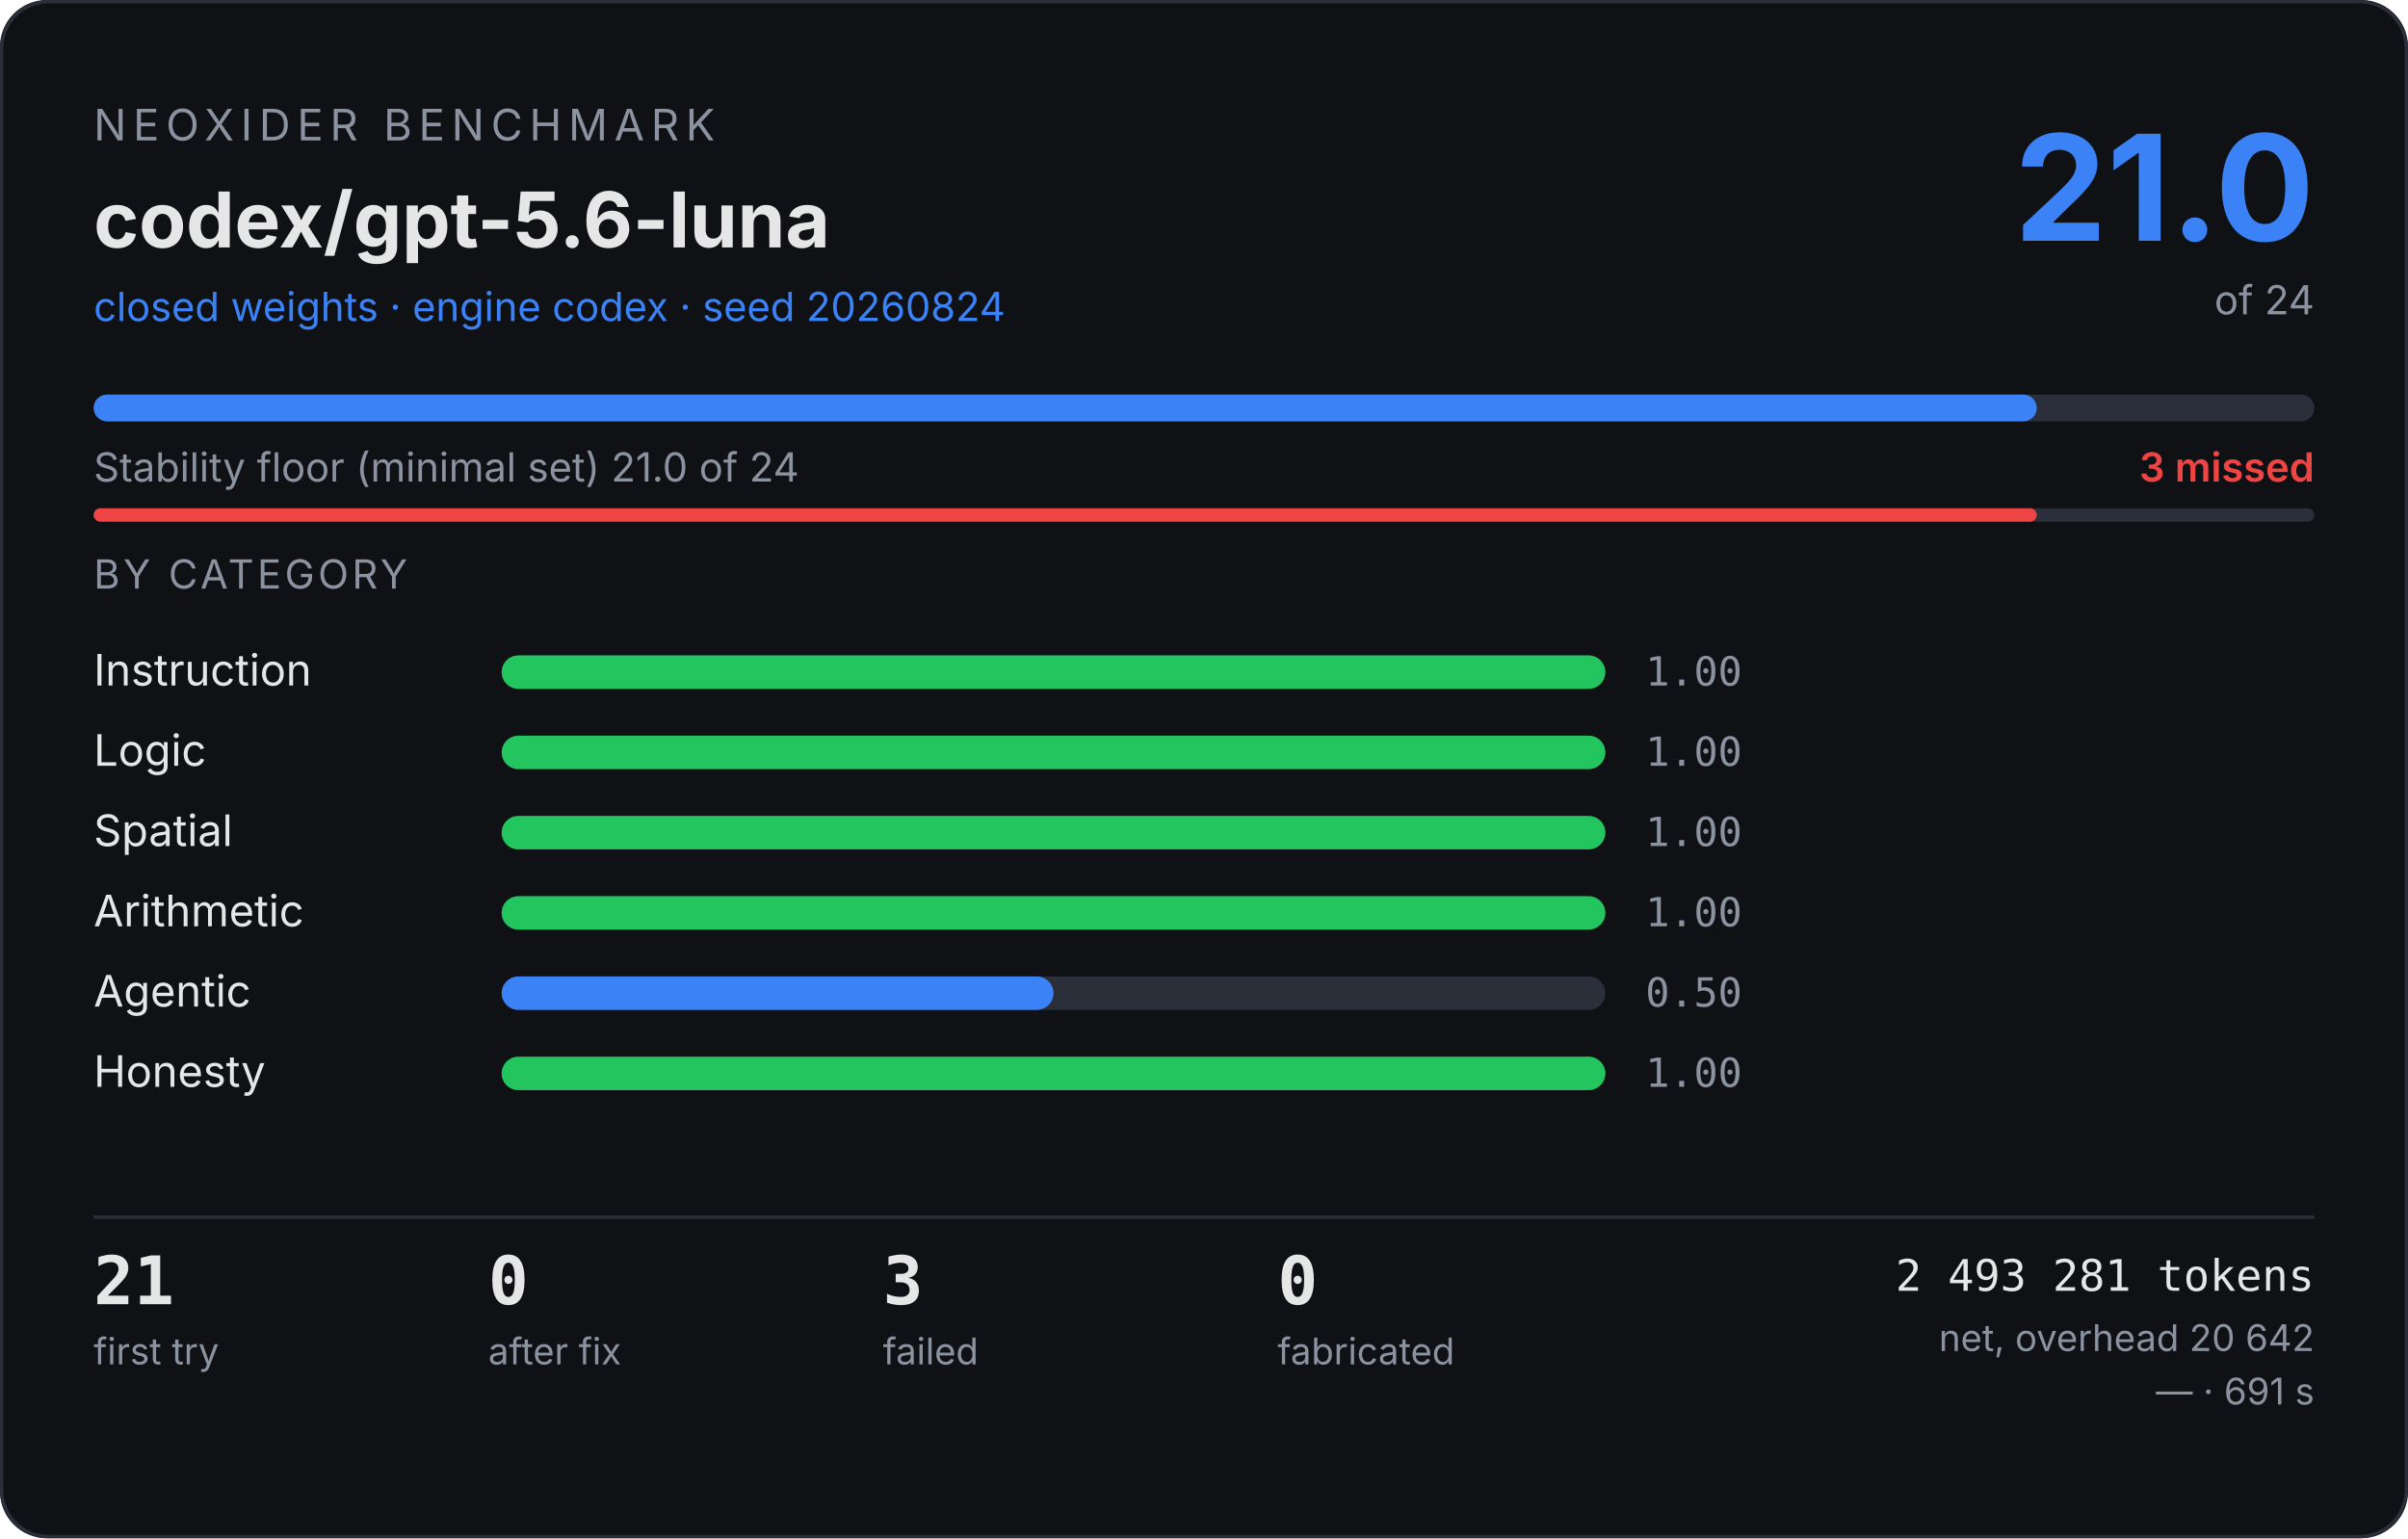
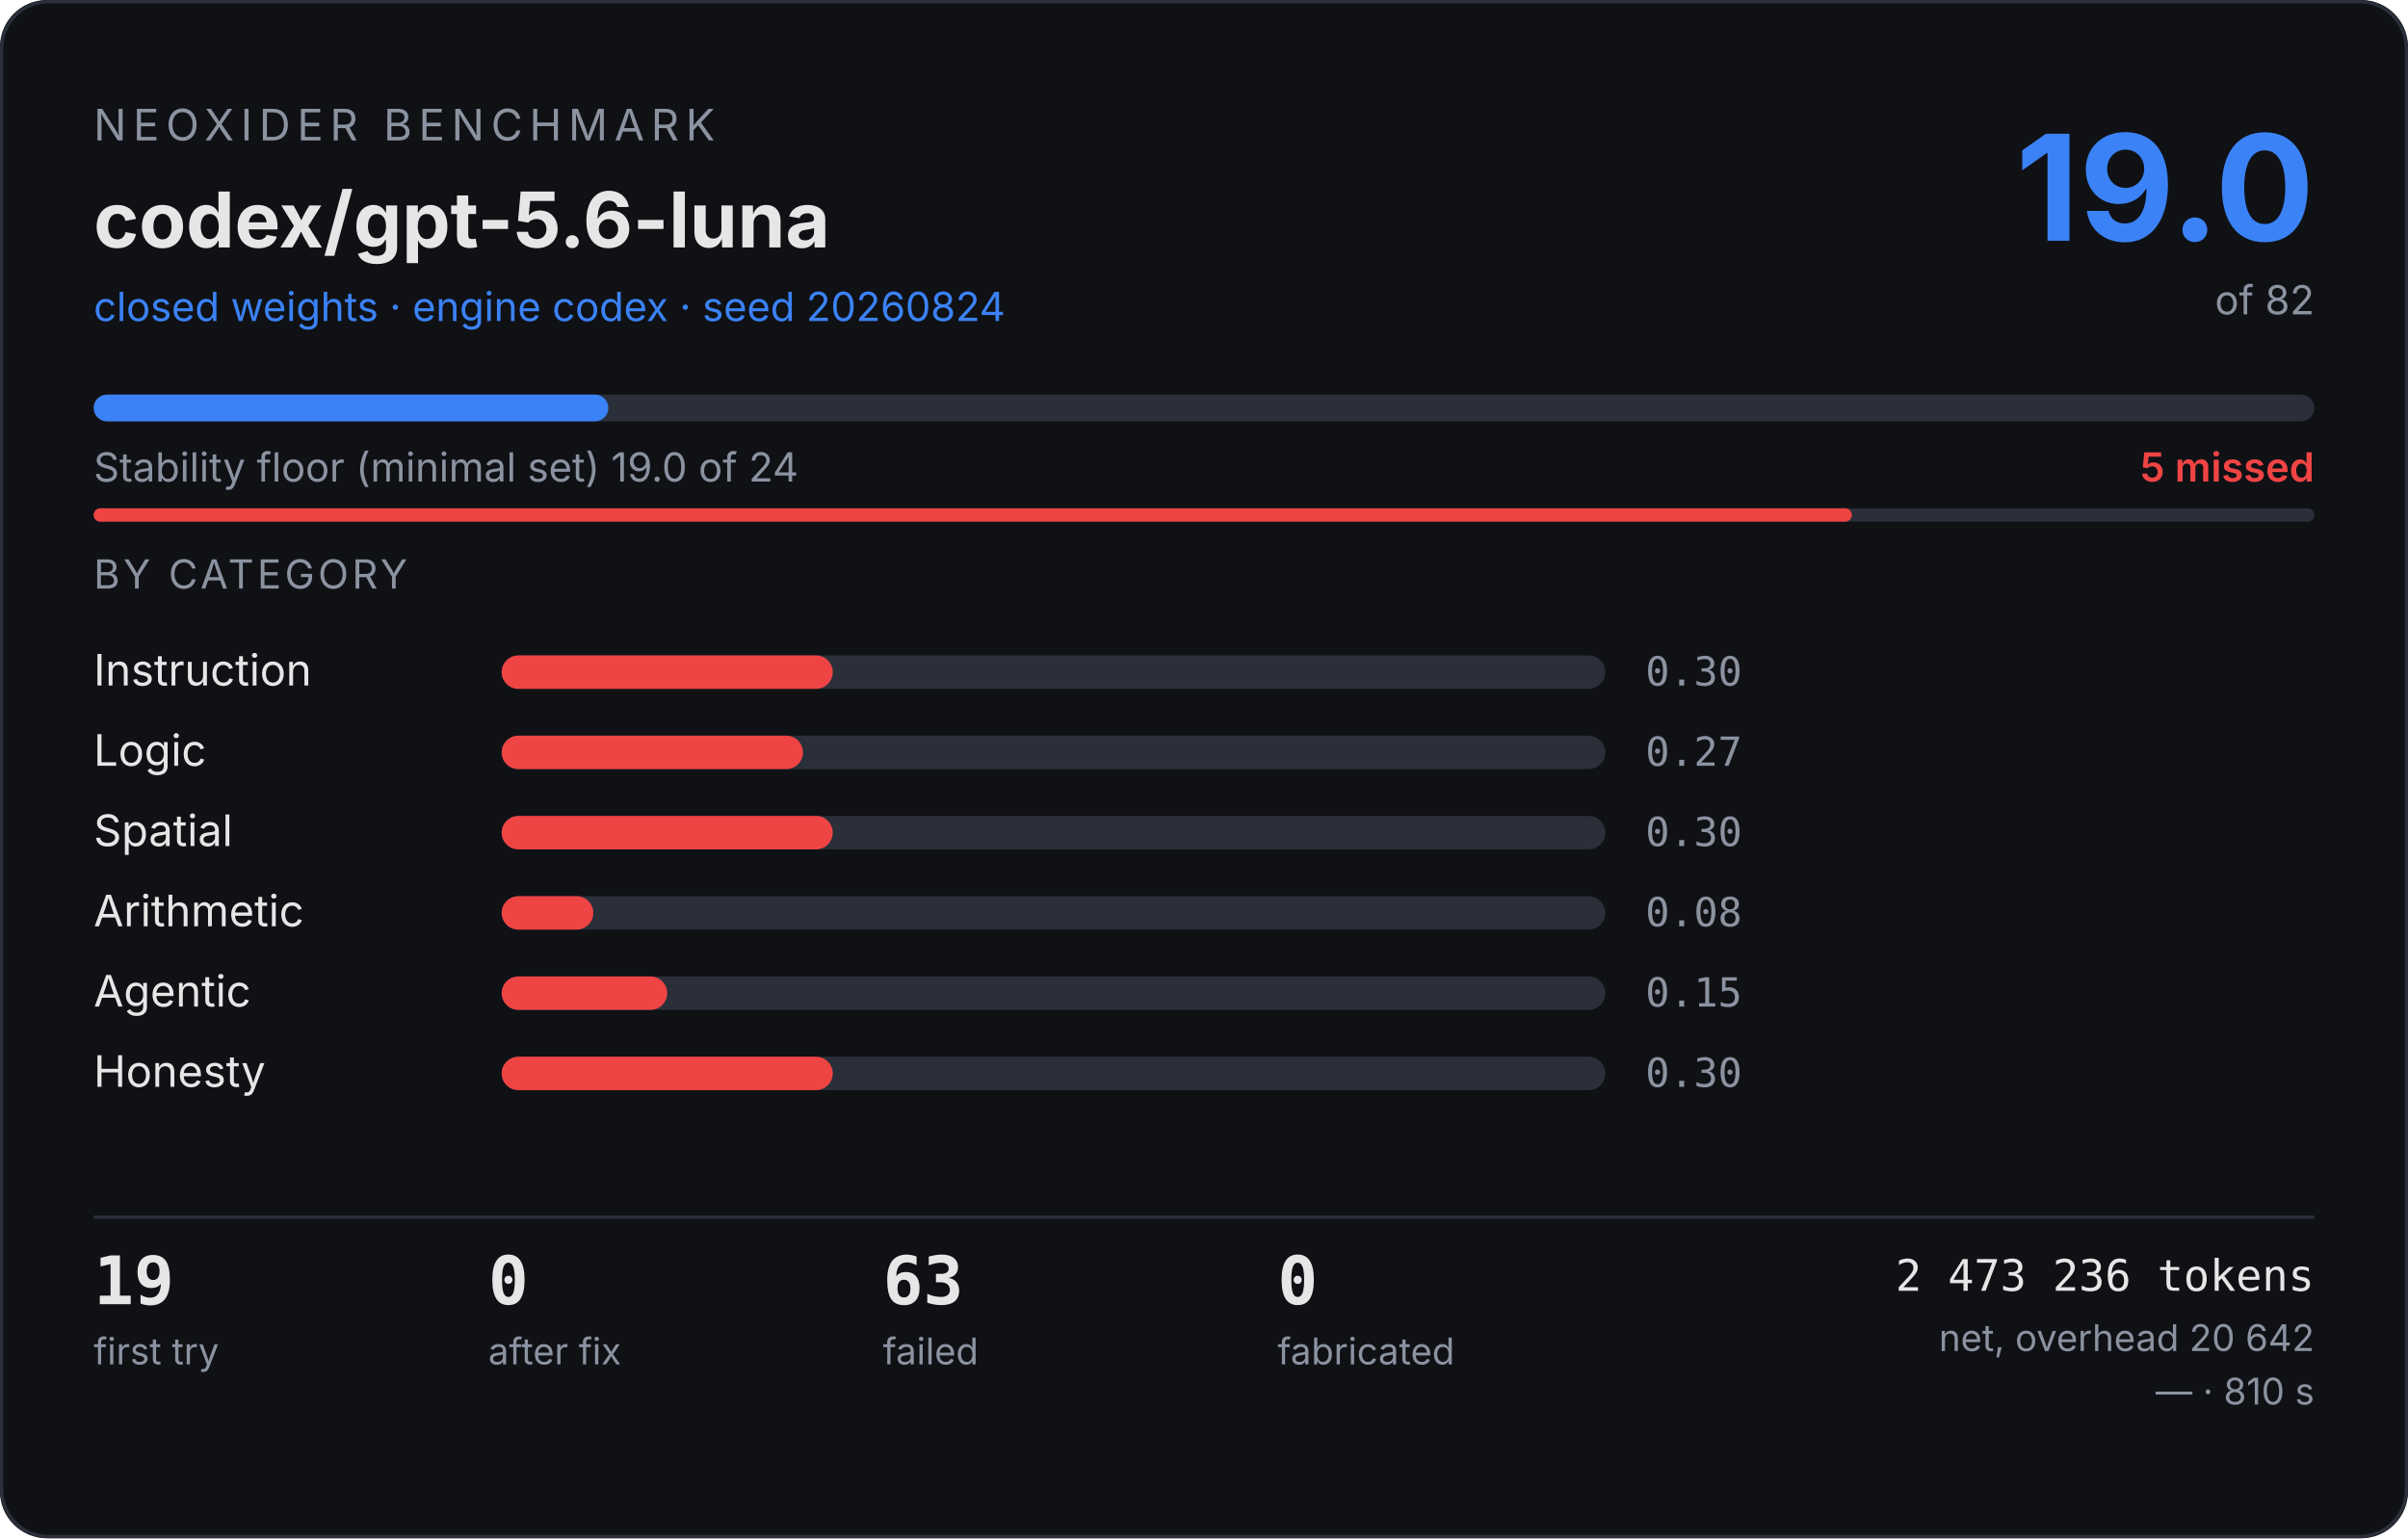
<svg xmlns="http://www.w3.org/2000/svg" width="720" height="460" viewBox="0 0 720 460" font-family="system-ui,-apple-system,Segoe UI,sans-serif">
  <rect width="720" height="460" rx="14" fill="#0f1115" />
  <rect x="0.5" y="0.5" width="719" height="459" rx="14" fill="none" stroke="#2a2f3a" />
  <text x="28" y="42" fill="#8b93a1" font-size="13" letter-spacing="2">NEOXIDER BENCHMARK</text>
  <text x="28" y="74" fill="#e6e6e6" font-size="23" font-weight="700">codex/gpt-5.6-luna</text>
  <text x="28" y="96" fill="#3b82f6" font-size="12">closed weights · engine codex · seed 20260824</text>
-   <text x="692" y="72" text-anchor="end" fill="#3b82f6" font-size="44" font-weight="700">21.0</text>
-   <text x="692" y="94" text-anchor="end" fill="#8b93a1" font-size="12">of 24</text>
+   <text x="692" y="72" text-anchor="end" fill="#3b82f6" font-size="44" font-weight="700">19.0</text>
+   <text x="692" y="94" text-anchor="end" fill="#8b93a1" font-size="12">of 82</text>
  <rect x="28" y="118" width="664" height="8" rx="4" fill="#2a2f3a" />
-   <rect x="28" y="118" width="581.0" height="8" rx="4" fill="#3b82f6" />
-   <text x="28" y="144" fill="#8b93a1" font-size="12">Stability floor (minimal set) 21.0 of 24</text>
-   <text x="692" y="144" text-anchor="end" fill="#ef4444" font-size="12" font-weight="600">3 missed</text>
+   <rect x="28" y="118" width="153.9" height="8" rx="4" fill="#3b82f6" />
+   <text x="28" y="144" fill="#8b93a1" font-size="12">Stability floor (minimal set) 19.0 of 24</text>
+   <text x="692" y="144" text-anchor="end" fill="#ef4444" font-size="12" font-weight="600">5 missed</text>
  <rect x="28" y="152" width="664" height="4" rx="2" fill="#2a2f3a" />
-   <rect x="28" y="152" width="581.0" height="4" rx="2" fill="#ef4444" />
+   <rect x="28" y="152" width="525.7" height="4" rx="2" fill="#ef4444" />
  <text x="28" y="176" fill="#8b93a1" font-size="12" letter-spacing="1">BY CATEGORY</text>
  <text x="28" y="205" fill="#e6e6e6" font-size="13">Instruction</text>
  <rect x="150" y="196" width="330" height="10" rx="5" fill="#2a2f3a" />
-   <rect x="150" y="196" width="330.0" height="10" rx="5" fill="#22c55e" />
-   <text x="492" y="205" fill="#8b93a1" font-size="12" font-family="ui-monospace,Consolas,monospace">1.00</text>
+   <rect x="150" y="196" width="99.0" height="10" rx="5" fill="#ef4444" />
+   <text x="492" y="205" fill="#8b93a1" font-size="12" font-family="ui-monospace,Consolas,monospace">0.30</text>
  <text x="28" y="229" fill="#e6e6e6" font-size="13">Logic</text>
  <rect x="150" y="220" width="330" height="10" rx="5" fill="#2a2f3a" />
-   <rect x="150" y="220" width="330.0" height="10" rx="5" fill="#22c55e" />
-   <text x="492" y="229" fill="#8b93a1" font-size="12" font-family="ui-monospace,Consolas,monospace">1.00</text>
+   <rect x="150" y="220" width="90.1" height="10" rx="5" fill="#ef4444" />
+   <text x="492" y="229" fill="#8b93a1" font-size="12" font-family="ui-monospace,Consolas,monospace">0.27</text>
  <text x="28" y="253" fill="#e6e6e6" font-size="13">Spatial</text>
  <rect x="150" y="244" width="330" height="10" rx="5" fill="#2a2f3a" />
-   <rect x="150" y="244" width="330.0" height="10" rx="5" fill="#22c55e" />
-   <text x="492" y="253" fill="#8b93a1" font-size="12" font-family="ui-monospace,Consolas,monospace">1.00</text>
+   <rect x="150" y="244" width="99.0" height="10" rx="5" fill="#ef4444" />
+   <text x="492" y="253" fill="#8b93a1" font-size="12" font-family="ui-monospace,Consolas,monospace">0.30</text>
  <text x="28" y="277" fill="#e6e6e6" font-size="13">Arithmetic</text>
  <rect x="150" y="268" width="330" height="10" rx="5" fill="#2a2f3a" />
-   <rect x="150" y="268" width="330.0" height="10" rx="5" fill="#22c55e" />
-   <text x="492" y="277" fill="#8b93a1" font-size="12" font-family="ui-monospace,Consolas,monospace">1.00</text>
+   <rect x="150" y="268" width="27.4" height="10" rx="5" fill="#ef4444" />
+   <text x="492" y="277" fill="#8b93a1" font-size="12" font-family="ui-monospace,Consolas,monospace">0.08</text>
  <text x="28" y="301" fill="#e6e6e6" font-size="13">Agentic</text>
  <rect x="150" y="292" width="330" height="10" rx="5" fill="#2a2f3a" />
-   <rect x="150" y="292" width="165.0" height="10" rx="5" fill="#3b82f6" />
-   <text x="492" y="301" fill="#8b93a1" font-size="12" font-family="ui-monospace,Consolas,monospace">0.50</text>
+   <rect x="150" y="292" width="49.5" height="10" rx="5" fill="#ef4444" />
+   <text x="492" y="301" fill="#8b93a1" font-size="12" font-family="ui-monospace,Consolas,monospace">0.15</text>
  <text x="28" y="325" fill="#e6e6e6" font-size="13">Honesty</text>
  <rect x="150" y="316" width="330" height="10" rx="5" fill="#2a2f3a" />
-   <rect x="150" y="316" width="330.0" height="10" rx="5" fill="#22c55e" />
-   <text x="492" y="325" fill="#8b93a1" font-size="12" font-family="ui-monospace,Consolas,monospace">1.00</text>
+   <rect x="150" y="316" width="99.0" height="10" rx="5" fill="#ef4444" />
+   <text x="492" y="325" fill="#8b93a1" font-size="12" font-family="ui-monospace,Consolas,monospace">0.30</text>
  <line x1="28" y1="364" x2="692" y2="364" stroke="#2a2f3a" />
-   <text x="28" y="390" fill="#e6e6e6" font-size="20" font-weight="700" font-family="ui-monospace,Consolas,monospace">21</text>
+   <text x="28" y="390" fill="#e6e6e6" font-size="20" font-weight="700" font-family="ui-monospace,Consolas,monospace">19</text>
  <text x="28" y="408" fill="#8b93a1" font-size="11">first try</text>
  <text x="146" y="390" fill="#e6e6e6" font-size="20" font-weight="700" font-family="ui-monospace,Consolas,monospace">0</text>
  <text x="146" y="408" fill="#8b93a1" font-size="11">after fix</text>
-   <text x="264" y="390" fill="#e6e6e6" font-size="20" font-weight="700" font-family="ui-monospace,Consolas,monospace">3</text>
+   <text x="264" y="390" fill="#e6e6e6" font-size="20" font-weight="700" font-family="ui-monospace,Consolas,monospace">63</text>
  <text x="264" y="408" fill="#8b93a1" font-size="11">failed</text>
  <text x="382" y="390" fill="#e6e6e6" font-size="20" font-weight="700" font-family="ui-monospace,Consolas,monospace">0</text>
  <text x="382" y="408" fill="#8b93a1" font-size="11">fabricated</text>
-   <text x="692" y="386" text-anchor="end" fill="#e6e6e6" font-size="13" font-family="ui-monospace,Consolas,monospace">2 493 281 tokens</text>
+   <text x="692" y="386" text-anchor="end" fill="#e6e6e6" font-size="13" font-family="ui-monospace,Consolas,monospace">2 473 236 tokens</text>
  <text x="692" y="404" text-anchor="end" fill="#8b93a1" font-size="11">net, overhead 20 642</text>
-   <text x="692" y="420" text-anchor="end" fill="#8b93a1" font-size="11">— · 691 s</text>
+   <text x="692" y="420" text-anchor="end" fill="#8b93a1" font-size="11">— · 810 s</text>
</svg>
